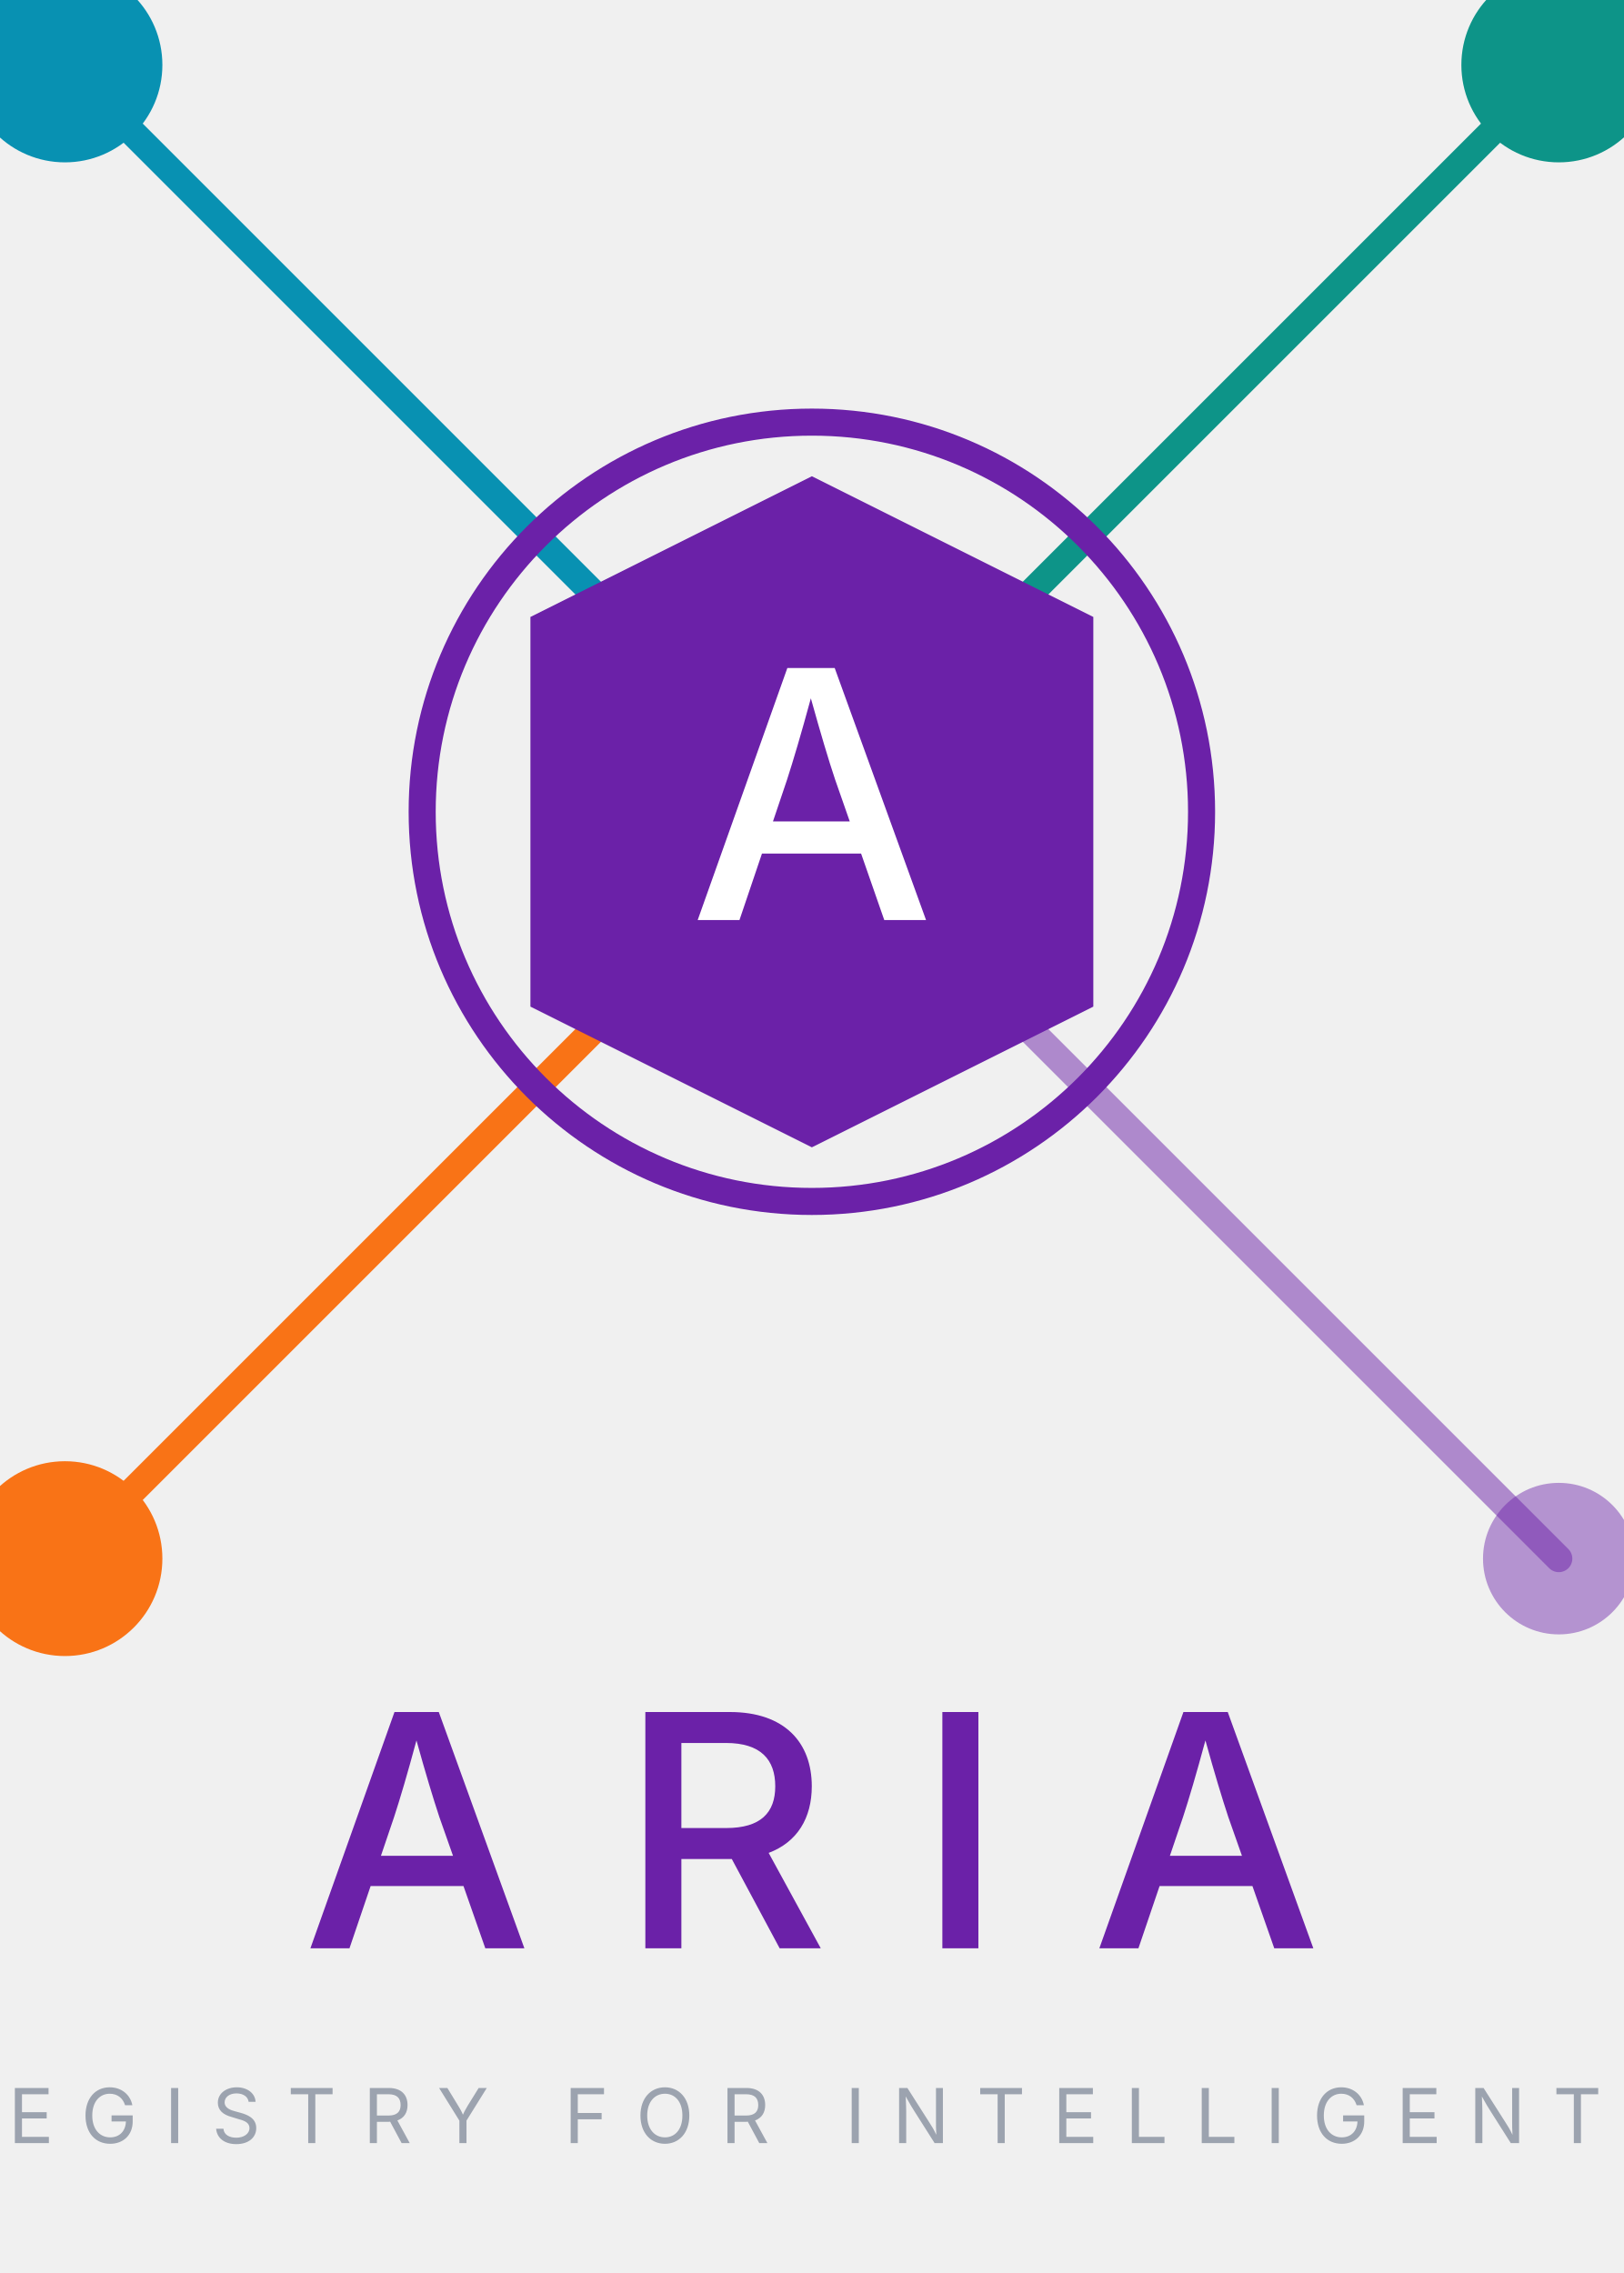
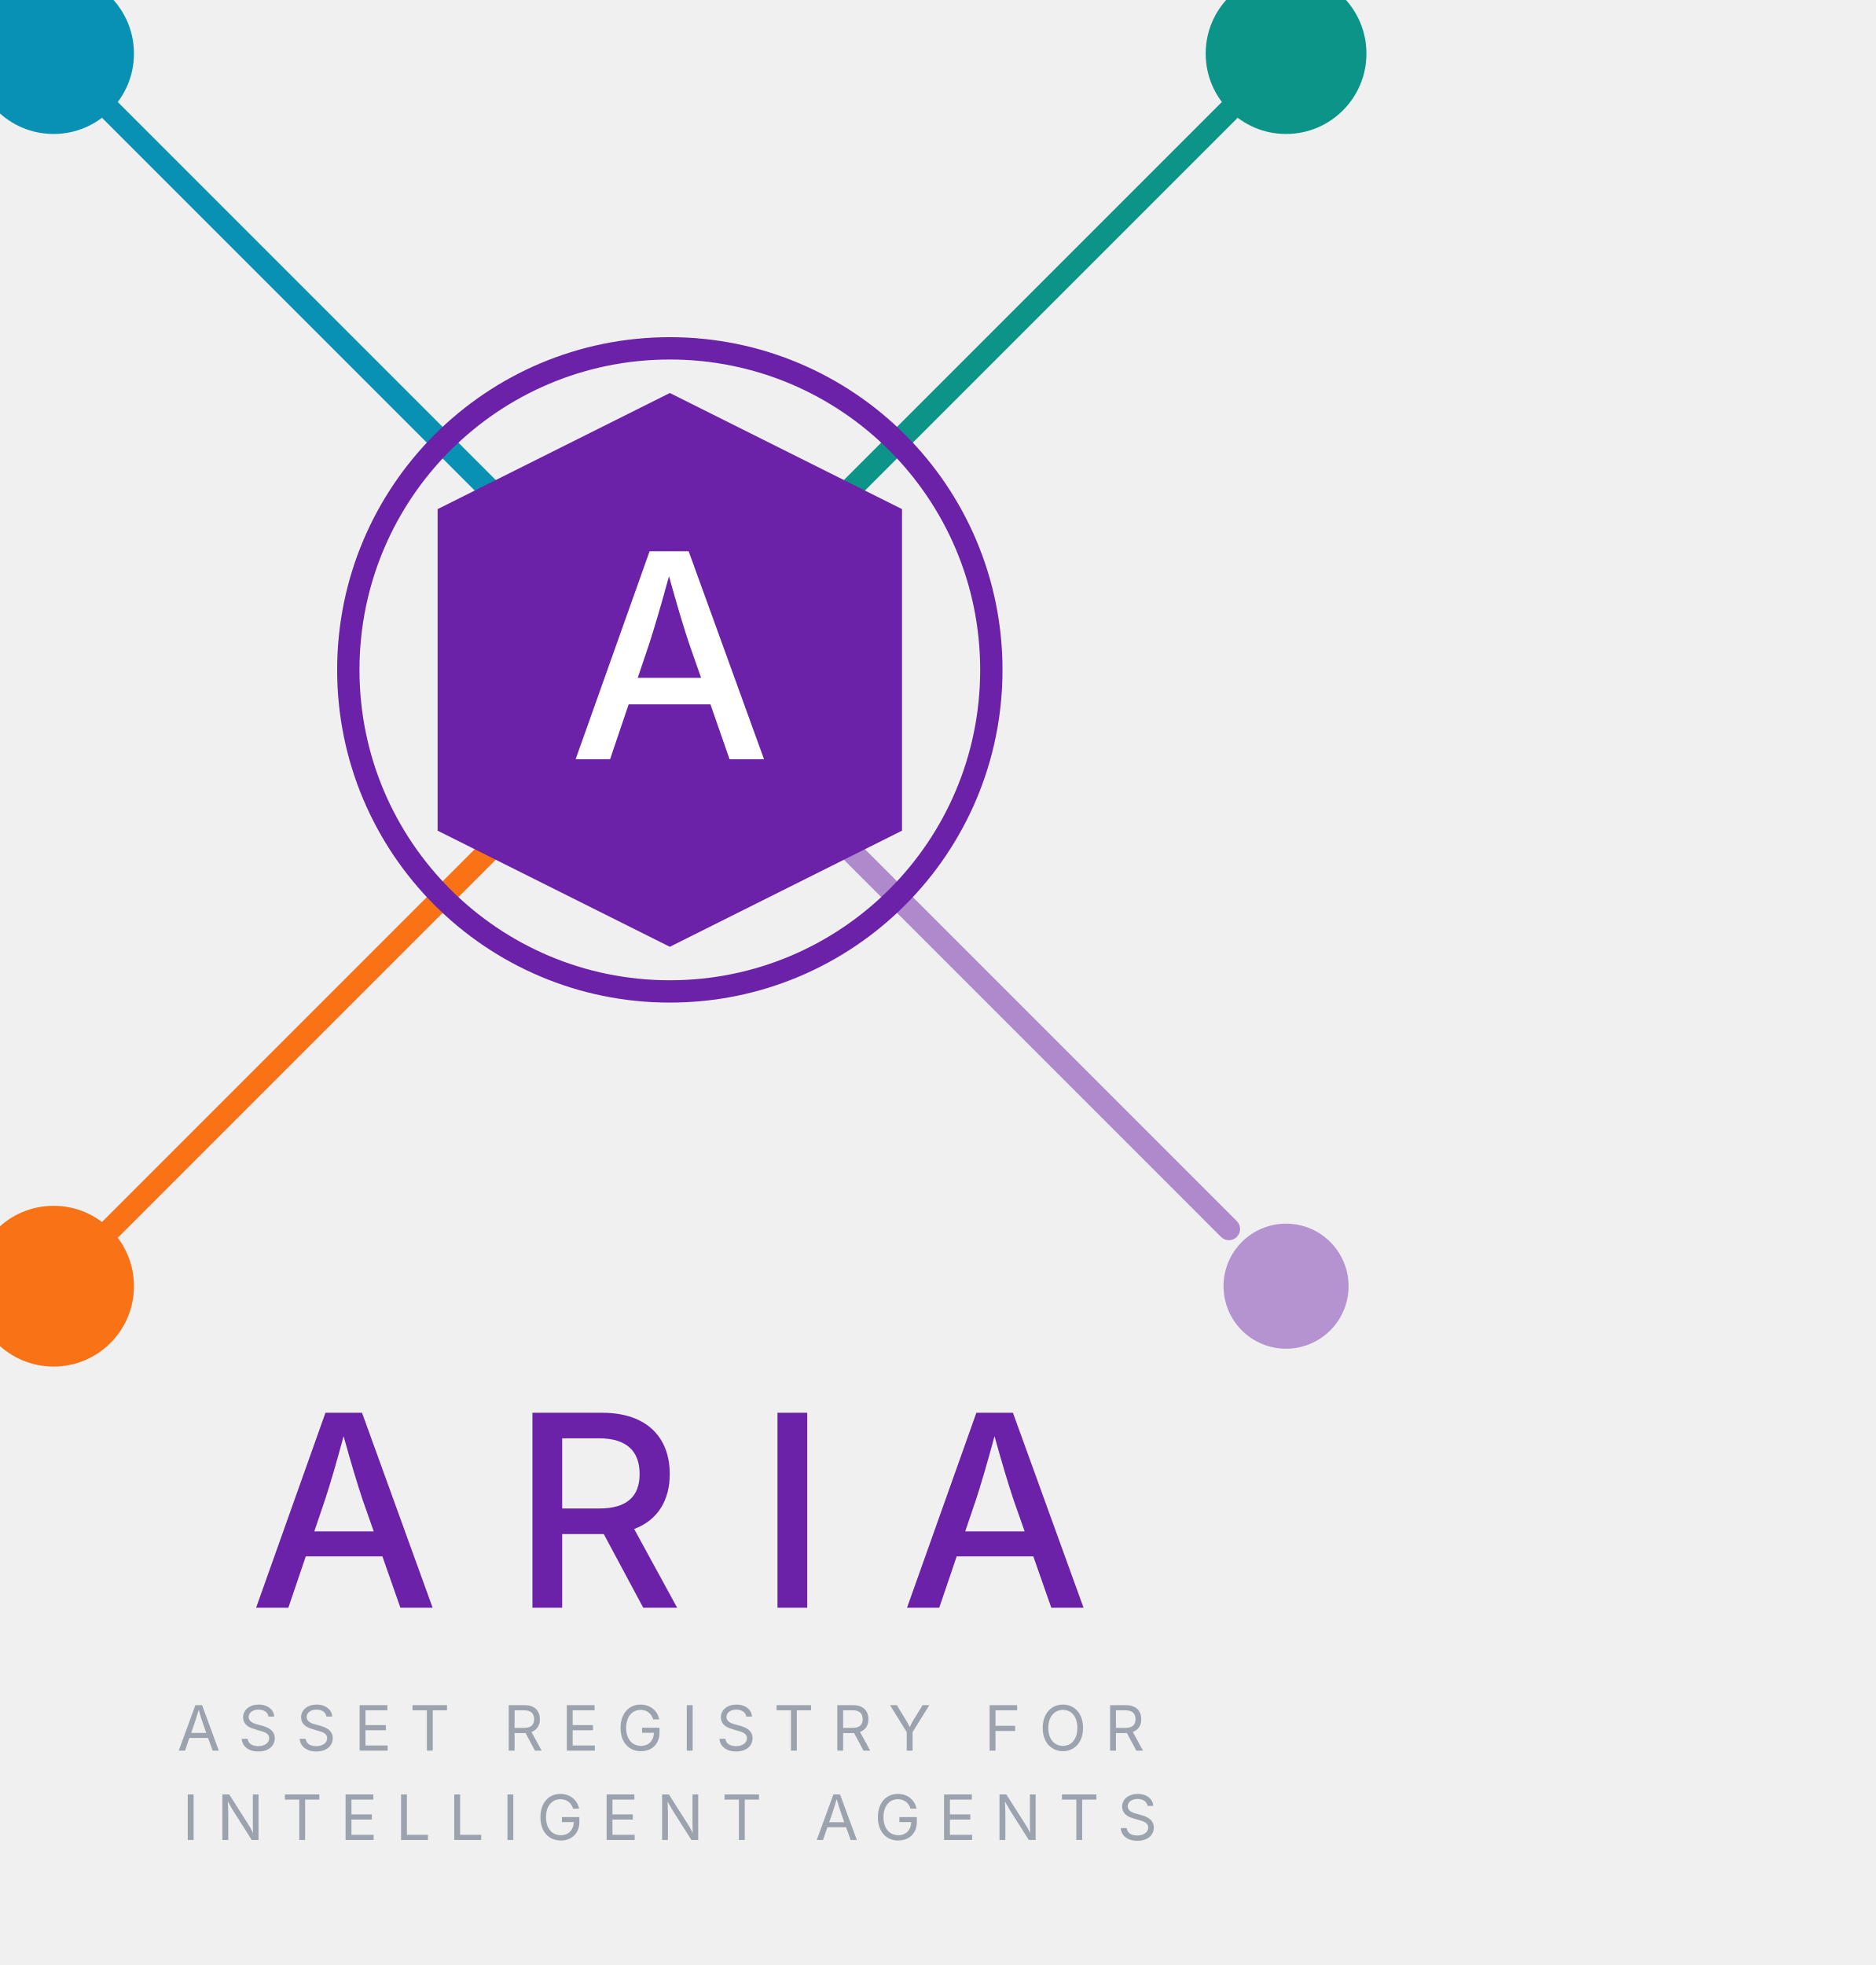
- <svg xmlns="http://www.w3.org/2000/svg" viewBox="0 0 150 210" width="150" height="210">
-   <line x1="75" y1="75" x2="6" y2="6" stroke="#0891B2" stroke-width="2.5" stroke-linecap="round" />
-   <line x1="75" y1="75" x2="144" y2="6" stroke="#0D9488" stroke-width="2.5" stroke-linecap="round" />
-   <line x1="75" y1="75" x2="6" y2="144" stroke="#F97316" stroke-width="2.5" stroke-linecap="round" />
-   <line x1="75" y1="75" x2="144" y2="144" stroke="#6B21A8" stroke-width="2.5" stroke-linecap="round" opacity="0.5" />
+ <svg xmlns="http://www.w3.org/2000/svg" viewBox="0 0 210 220" width="210" height="220">
+   <line x1="75" y1="75" x2="12.4" y2="12.4" stroke="#0891B2" stroke-width="2.5" stroke-linecap="round" />
+   <line x1="75" y1="75" x2="137.6" y2="12.4" stroke="#0D9488" stroke-width="2.5" stroke-linecap="round" />
+   <line x1="75" y1="75" x2="12.4" y2="137.6" stroke="#F97316" stroke-width="2.5" stroke-linecap="round" />
+   <line x1="75" y1="75" x2="137.6" y2="137.6" stroke="#6B21A8" stroke-width="2.5" stroke-linecap="round" opacity="0.5" />
  <circle cx="75" cy="75" r="36" fill="none" stroke="#6B21A8" stroke-width="2.5" />
  <polygon points="75,44 101,57 101,93 75,106 49,93 49,57" fill="#6B21A8" />
  <text x="75" y="85" text-anchor="middle" font-family="Inter, Calibri, system-ui, sans-serif" font-size="32" font-weight="500" fill="#FFFFFF" letter-spacing="1">A</text>
  <circle cx="6" cy="6" r="9" fill="#0891B2" />
  <circle cx="144" cy="6" r="9" fill="#0D9488" />
  <circle cx="6" cy="144" r="9" fill="#F97316" />
  <circle cx="144" cy="144" r="7" fill="#6B21A8" opacity="0.45" />
  <text x="75" y="180" text-anchor="middle" font-family="Inter, Calibri, system-ui, sans-serif" font-size="30" font-weight="500" fill="#6B21A8" letter-spacing="8">ARIA</text>
-   <text x="75" y="198" text-anchor="middle" font-family="Inter, Calibri, system-ui, sans-serif" font-size="7" fill="#9CA3AF" letter-spacing="2.5">ASSET REGISTRY FOR INTELLIGENT AGENTS</text>
+   <text text-anchor="middle" font-family="Inter, Calibri, system-ui, sans-serif" font-size="7" fill="#9CA3AF" letter-spacing="2">
+     <tspan x="75" dy="0" y="196">ASSET REGISTRY FOR</tspan>
+     <tspan x="75" dy="10">INTELLIGENT AGENTS</tspan>
+   </text>
</svg>
